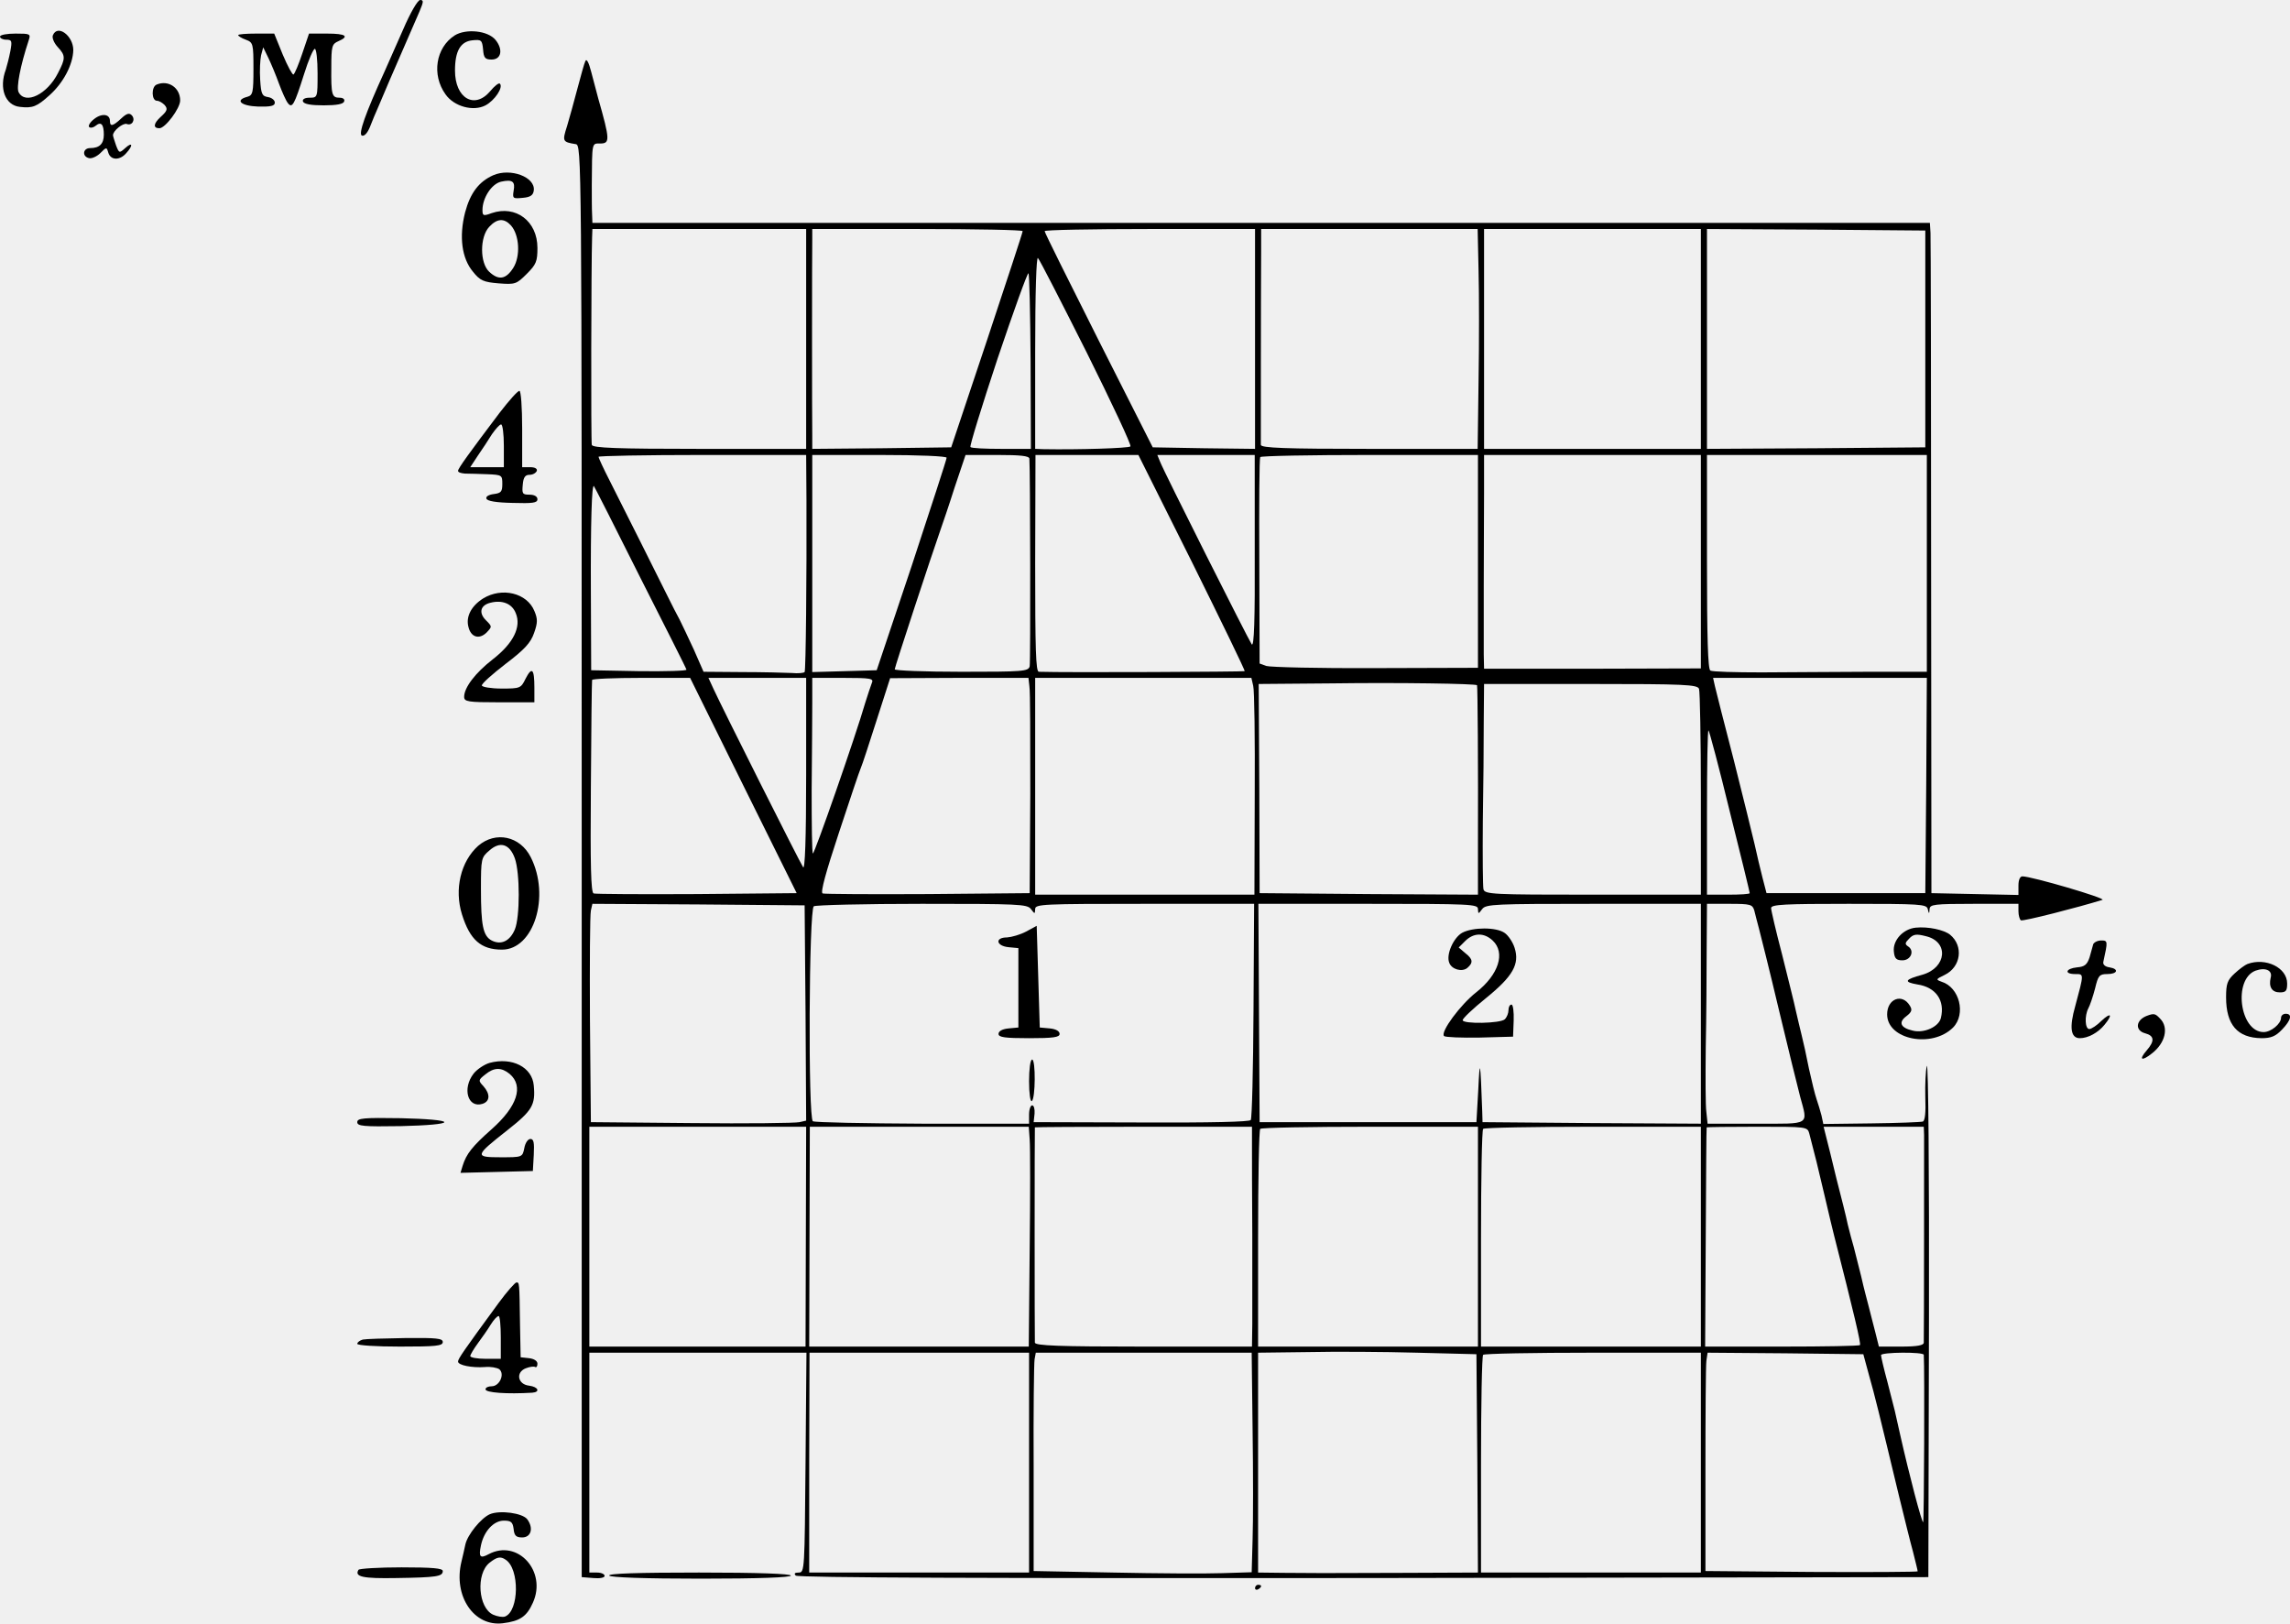
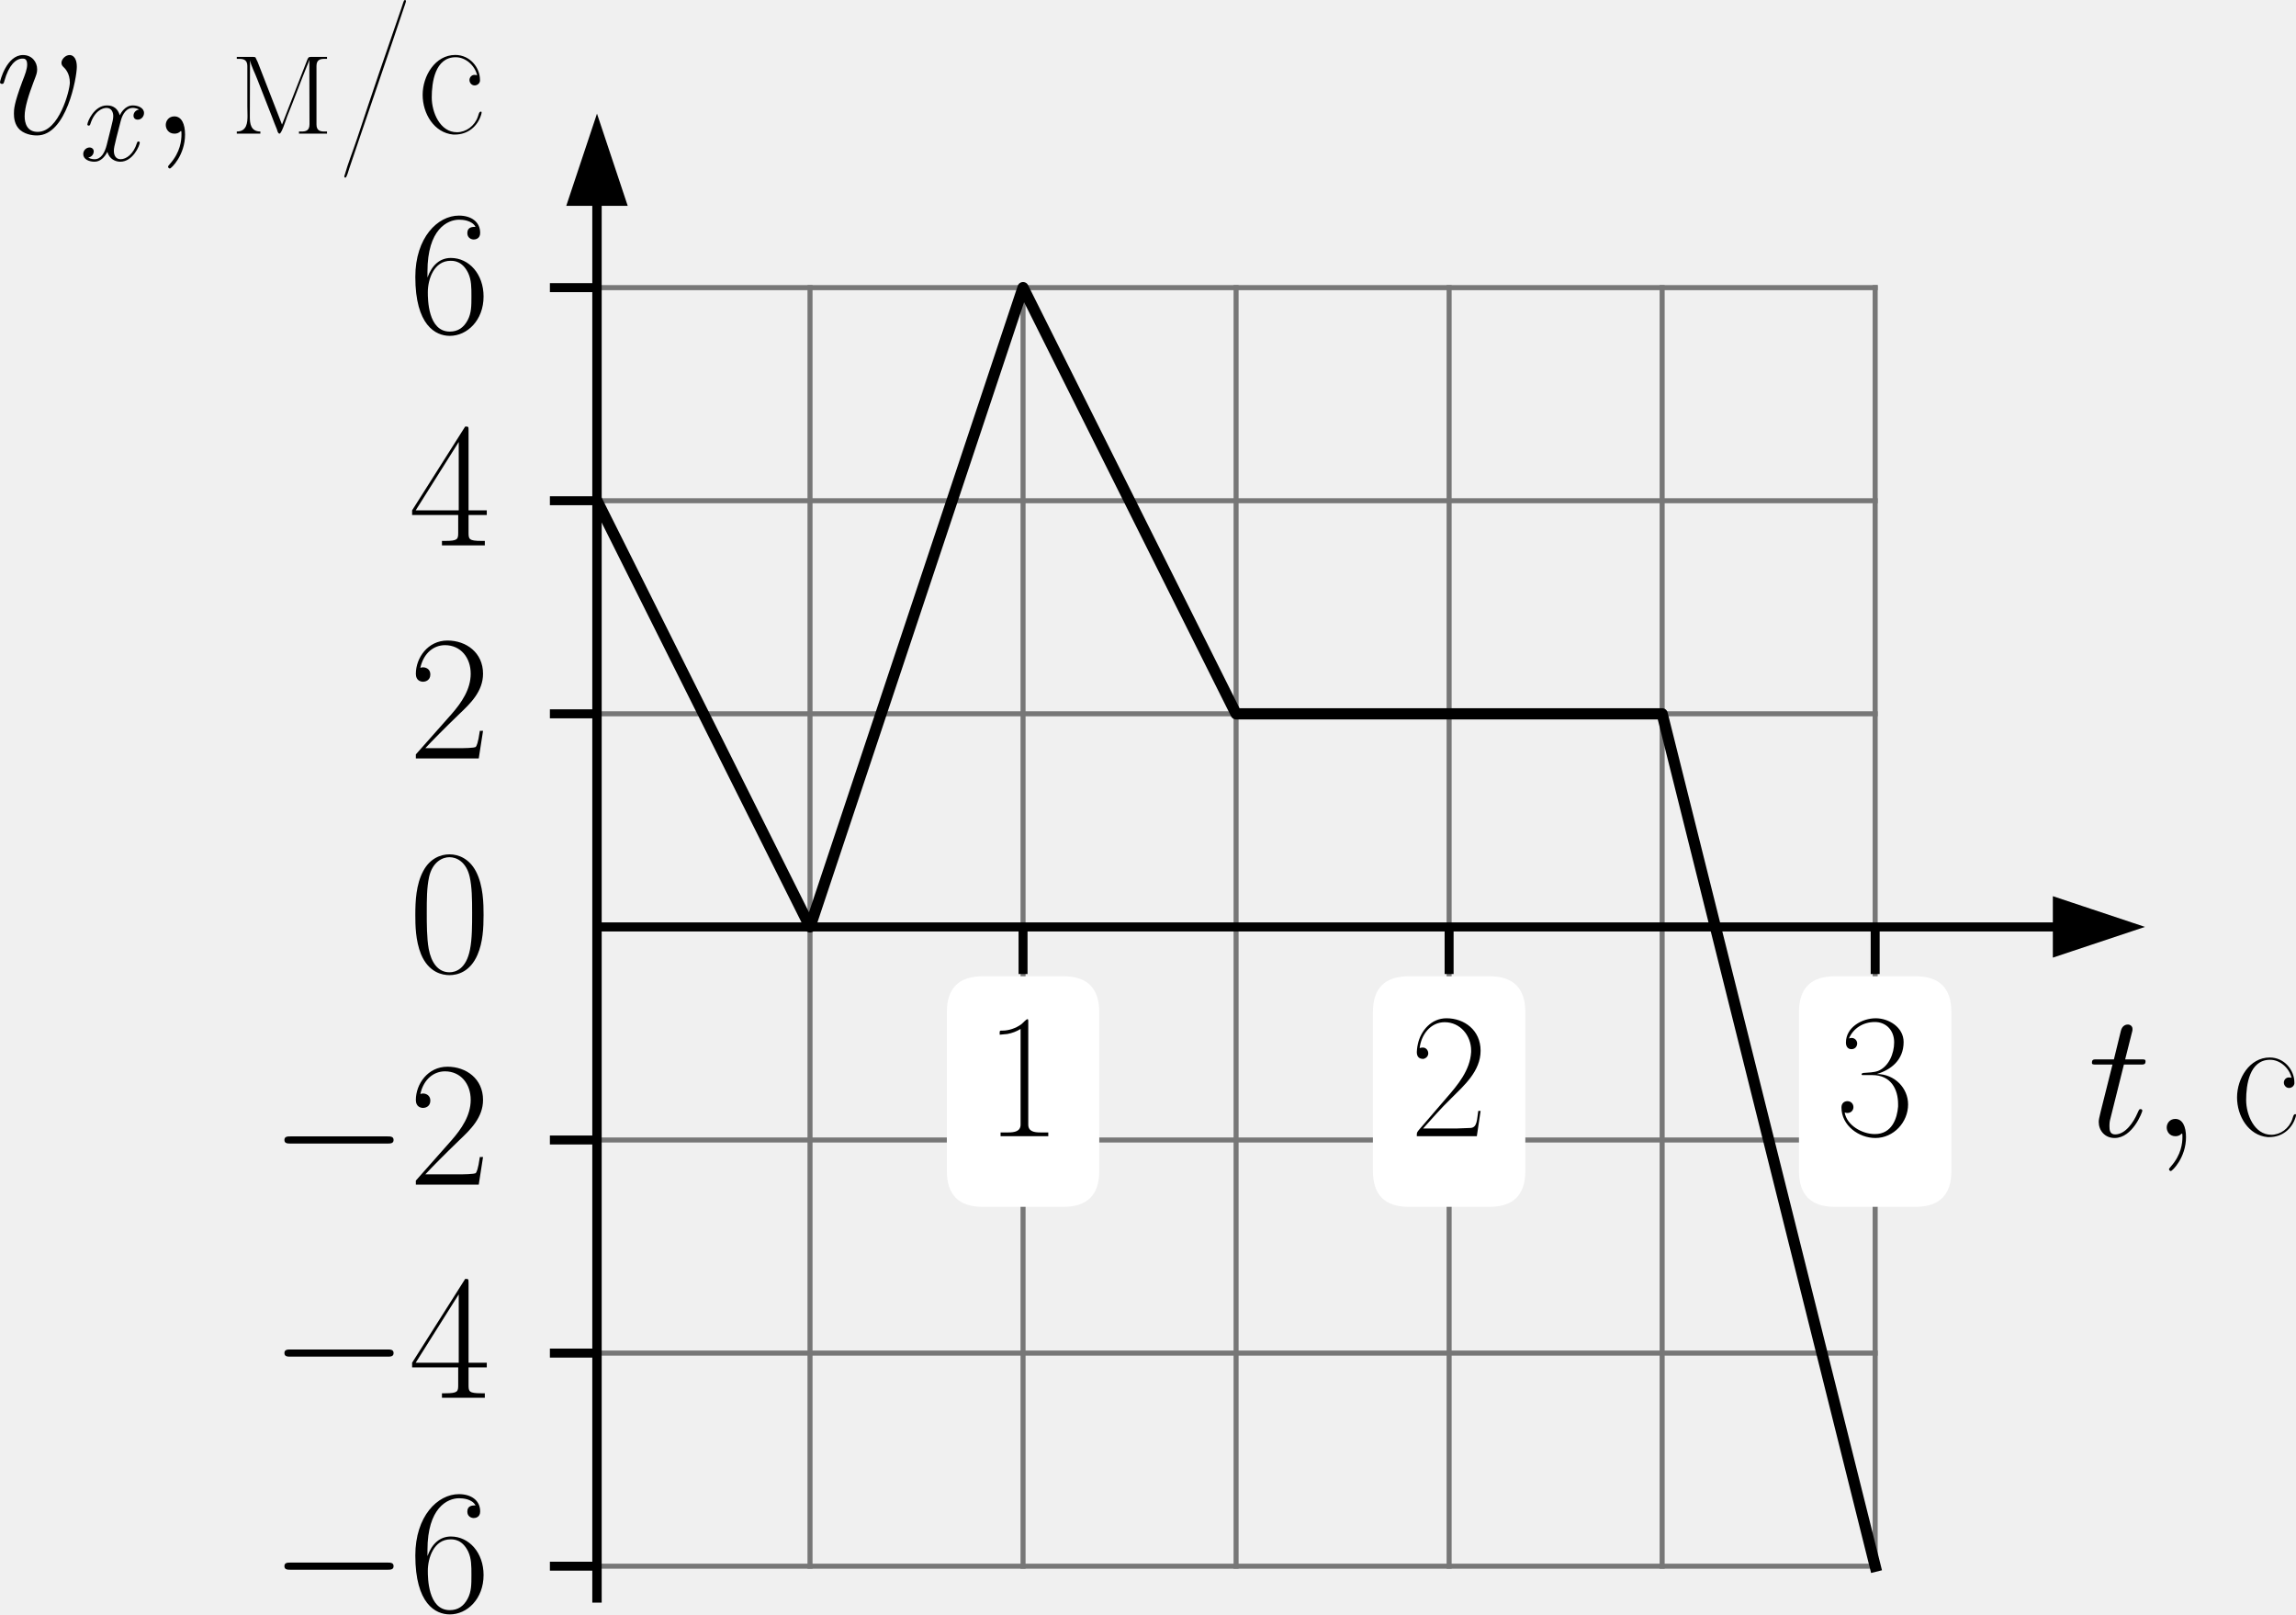
- <svg xmlns="http://www.w3.org/2000/svg" version="1.0" width="749.93pt" height="531.675pt" viewBox="0 0 749.93 531.675" preserveAspectRatio="xMidYMid meet">
-   <g transform="translate(-77,588) scale(0.1,-0.1)" fill="#000000" stroke="none">
-     <path d="M2090 5783 c-24 -54 -51 -116 -61 -138 -63 -138 -86 -204 -74 -209 8 -3 18 8 26 27 7 18 20 50 30 72 9 22 25 58 34 80 22 51 78 179 99 228 13 31 14 37 2 37 -8 0 -32 -41 -56 -97z" />
-     <path d="M943 5764 c-3 -8 4 -25 16 -38 26 -28 26 -37 1 -85 -35 -70 -107 -105 -129 -63 -8 15 5 85 33 170 7 21 5 22 -43 22 -28 0 -51 -4 -51 -10 0 -5 9 -10 20 -10 19 0 20 -4 14 -37 -4 -21 -11 -48 -15 -61 -23 -61 -2 -117 46 -122 42 -5 56 1 97 38 46 41 77 101 78 148 0 47 -52 86 -67 48z" />
-     <path d="M2259 5764 c-62 -40 -76 -129 -30 -193 28 -40 91 -57 131 -36 30 16 59 59 47 71 -3 4 -18 -8 -32 -25 -51 -60 -115 -23 -115 68 0 64 18 95 57 99 29 3 32 1 35 -30 2 -28 7 -33 28 -33 32 0 38 33 13 64 -25 31 -97 38 -134 15z" />
-     <path d="M1550 5765 c0 -3 11 -10 25 -15 24 -9 25 -13 25 -96 0 -77 -2 -86 -20 -91 -42 -11 -21 -30 35 -32 42 -1 55 2 55 13 0 8 -10 16 -22 18 -20 3 -23 10 -26 57 -2 30 0 66 3 80 l7 26 17 -35 c9 -19 25 -57 35 -85 10 -27 23 -56 29 -63 14 -18 21 -5 53 96 14 45 30 82 35 82 5 0 9 -36 9 -80 0 -79 0 -80 -26 -80 -16 0 -24 -5 -22 -12 3 -9 26 -13 68 -13 42 0 65 4 67 13 3 7 -4 12 -15 12 -25 0 -28 9 -27 100 0 68 2 76 23 85 37 16 25 25 -37 25 l-59 0 -22 -65 c-12 -36 -25 -67 -29 -69 -3 -2 -19 27 -35 65 l-28 69 -59 0 c-33 0 -59 -2 -59 -5z" />
-     <path d="M2687 5680 c-4 -8 -15 -49 -26 -90 -11 -41 -26 -97 -34 -123 -16 -50 -15 -52 28 -59 20 -3 20 -11 20 -2348 l0 -2345 38 -3 c21 -2 37 1 37 7 0 6 -11 11 -25 11 l-25 0 0 360 0 360 355 0 356 0 -3 -360 c-3 -350 -3 -360 -22 -360 -13 0 -17 -3 -10 -10 7 -7 633 -9 1860 -8 l1849 3 2 850 c1 468 -2 838 -7 824 -4 -15 -6 -61 -5 -102 2 -51 -1 -77 -8 -80 -7 -2 -83 -5 -169 -6 l-157 -2 -6 28 c-4 15 -11 39 -16 53 -5 14 -16 59 -25 100 -8 41 -19 91 -24 110 -5 19 -13 55 -19 80 -5 25 -26 107 -45 184 -20 76 -36 145 -36 152 0 12 44 14 254 14 234 0 255 -1 259 -17 4 -17 5 -17 6 0 1 15 15 17 146 17 l145 0 0 -24 c0 -14 4 -27 8 -30 7 -4 190 43 267 67 14 5 -232 77 -262 77 -8 0 -13 -12 -13 -30 l0 -31 -142 3 -143 3 -1 1065 c0 586 -1 1080 -2 1097 l-2 33 -1002 0 c-552 0 -1537 0 -2190 0 l-1188 0 -1 28 c-1 15 -1 59 -1 97 1 141 0 135 27 135 33 0 33 11 -6 148 -5 20 -16 60 -23 87 -8 31 -15 44 -19 35z m723 -910 l0 -360 -349 0 c-270 0 -350 3 -353 13 -3 10 -2 595 1 680 l1 27 350 0 350 0 0 -360z m709 353 c0 -5 -53 -165 -117 -358 l-117 -350 -227 -3 -228 -2 0 42 c-1 54 -1 602 0 646 l0 32 345 0 c190 0 345 -3 344 -7z m761 -353 l0 -360 -167 2 -168 3 -177 350 c-97 193 -177 353 -177 358 -1 4 154 7 344 7 l345 0 0 -360z m732 223 c2 -76 2 -238 0 -360 l-3 -223 -354 0 c-277 0 -355 3 -356 13 0 11 0 473 1 635 l0 72 354 0 355 0 3 -137z m728 -223 l0 -360 -355 0 -355 0 0 360 0 360 355 0 355 0 0 -360z m735 0 l0 -355 -357 -3 -358 -2 0 360 0 360 358 -2 357 -3 0 -355z m-2746 -45 c82 -165 147 -303 143 -307 -6 -6 -172 -11 -284 -9 l-28 1 0 317 c0 199 4 313 9 308 6 -6 77 -145 160 -310z m-184 -30 l1 -285 -96 0 c-53 0 -99 2 -102 6 -3 3 37 133 89 290 53 157 98 282 101 279 3 -3 6 -134 7 -290z m-734 -452 c1 -253 -2 -557 -6 -564 -3 -3 -21 -5 -42 -3 -21 1 -94 3 -163 3 l-126 1 -32 73 c-18 39 -39 83 -46 97 -8 14 -26 50 -41 80 -31 63 -135 270 -189 377 -20 39 -36 74 -36 77 0 3 153 6 340 6 l340 0 1 -147z m459 138 c0 -6 -52 -164 -114 -353 l-115 -343 -105 -3 -106 -3 0 356 0 355 220 0 c131 0 220 -4 220 -9z m271 -3 c3 -40 4 -666 1 -680 -4 -17 -23 -18 -223 -18 -121 0 -219 4 -219 8 0 7 122 378 150 457 6 17 27 78 46 138 l36 107 104 0 c76 0 104 -3 105 -12z m533 -340 c96 -194 174 -354 172 -356 -3 -2 -583 -5 -674 -2 -10 0 -12 75 -12 355 l1 355 168 0 169 0 176 -352z m205 35 c1 -223 -2 -314 -10 -303 -12 18 -288 566 -300 598 l-9 22 160 0 159 0 0 -317z m731 -32 l0 -348 -335 -1 c-185 -1 -346 3 -358 7 l-22 8 -1 334 c-1 184 0 337 3 342 2 4 164 7 359 7 l354 0 0 -349z m730 -1 l0 -349 -355 -1 -355 0 -1 47 c0 27 0 127 0 223 0 96 1 232 1 303 l0 127 355 0 355 0 0 -350z m740 -5 l0 -355 -192 0 c-106 -1 -263 -1 -349 -2 -86 0 -162 2 -168 6 -8 5 -11 109 -11 357 l0 349 360 0 360 0 0 -355z m-4214 -45 c82 -162 151 -298 152 -303 2 -4 -67 -6 -154 -5 l-158 3 -1 255 c-1 231 3 356 10 348 2 -2 70 -136 151 -298z m338 -682 l175 -353 -327 -3 c-180 -1 -332 0 -338 2 -9 3 -11 94 -9 348 1 189 3 346 4 351 0 4 73 7 161 7 l160 0 174 -352z m206 35 c0 -214 -4 -313 -10 -303 -11 16 -265 522 -293 583 l-17 37 160 0 160 0 0 -317z m215 300 c-4 -10 -13 -38 -21 -63 -33 -114 -168 -500 -172 -495 -3 2 -4 96 -4 207 1 112 2 240 2 286 l0 82 101 0 c92 0 101 -2 94 -17z m516 -10 c3 -16 3 -174 3 -353 l-2 -325 -333 -3 c-184 -1 -339 0 -345 2 -8 3 11 71 53 198 35 106 67 202 72 213 5 11 28 82 52 157 l44 137 226 1 227 0 3 -27z m733 1 c4 -14 6 -174 5 -355 l-1 -329 -359 0 -359 0 0 355 0 355 354 0 354 0 6 -26z m2204 -326 l-3 -353 -260 0 -260 0 -13 50 c-7 28 -19 77 -26 110 -8 33 -38 157 -68 275 -31 118 -58 227 -62 243 l-6 27 350 0 350 0 -2 -352z m-1471 328 c2 -2 4 -268 3 -524 l0 -162 -357 2 -358 3 -1 342 -2 343 242 2 c217 3 468 -1 473 -6z m727 -12 c3 -9 6 -164 6 -345 l0 -329 -354 0 c-329 0 -354 1 -358 18 -2 9 -3 109 -2 222 2 113 3 260 3 328 l1 122 349 0 c309 0 350 -2 355 -16z m101 -403 c36 -143 65 -263 65 -266 0 -3 -31 -5 -70 -5 l-70 0 0 272 c0 149 2 269 5 266 3 -3 35 -123 70 -267z m-3027 -658 l2 -353 -22 -5 c-13 -3 -172 -5 -353 -3 l-330 3 -3 335 c-1 184 0 345 3 358 l5 22 348 -2 347 -3 3 -352z m738 340 c13 -17 13 -17 14 0 0 16 24 17 358 17 l359 0 -2 -349 c-1 -192 -5 -353 -9 -359 -4 -6 -131 -9 -358 -8 l-353 1 3 28 c1 15 -2 27 -8 27 -5 0 -10 -13 -10 -30 l0 -30 -347 0 c-192 1 -354 4 -361 8 -16 10 -13 693 3 704 6 4 165 8 354 8 316 0 345 -1 357 -17z m1464 0 c1 -17 1 -17 14 0 12 16 42 17 365 17 l351 0 0 -360 0 -360 -357 2 -358 3 -1 35 c-6 170 -8 178 -13 70 l-6 -105 -355 0 -355 0 -2 358 -2 357 359 0 c336 0 360 -1 360 -17z m905 -5 c3 -13 10 -39 15 -58 5 -19 35 -138 65 -265 30 -126 62 -255 70 -286 26 -96 36 -89 -144 -89 l-159 0 -4 38 c-3 20 -3 116 -2 212 2 96 3 241 3 323 l1 147 74 0 c69 0 75 -2 81 -22z m-3106 -1068 l-1 -360 -354 0 -354 0 0 360 0 360 355 0 355 0 -1 -360z m733 318 c2 -24 2 -186 0 -360 l-3 -318 -359 0 -360 0 1 360 1 360 358 0 359 0 3 -42z m728 -20 c0 -35 0 -164 1 -288 0 -124 0 -258 0 -297 l-1 -73 -355 0 c-277 0 -355 3 -356 13 -1 14 -1 701 0 705 1 1 161 2 356 2 l355 0 0 -62z m740 -298 l0 -360 -360 0 -360 0 0 353 c0 195 3 357 7 360 3 4 165 7 360 7 l353 0 0 -360z m730 0 l0 -360 -360 0 -360 0 0 353 c0 195 3 357 7 360 3 4 165 7 360 7 l353 0 0 -360z m355 338 c20 -77 27 -104 50 -203 14 -60 28 -119 31 -130 65 -255 89 -356 85 -360 -2 -3 -118 -5 -256 -5 l-251 0 2 358 c1 196 2 358 3 360 0 1 75 2 165 2 162 0 165 0 171 -22z m376 -5 c0 -32 0 -661 -1 -680 0 -9 -22 -13 -74 -13 l-73 0 -12 48 c-7 26 -16 63 -21 82 -5 19 -17 64 -25 100 -9 36 -20 79 -24 95 -5 17 -14 50 -20 75 -5 25 -22 92 -37 150 -14 58 -29 120 -34 138 l-8 32 164 0 164 0 1 -27z m-1463 -1075 l2 -358 -240 -1 c-295 -1 -291 -1 -395 0 l-85 1 0 360 0 360 163 2 c89 2 250 1 357 -2 l195 -5 3 -357z m-1468 2 l0 -360 -360 0 -360 0 0 360 1 360 359 0 360 0 0 -360z m732 108 c2 -139 2 -301 0 -360 l-3 -107 -97 -3 c-53 -2 -214 -1 -357 2 l-260 5 0 335 c-1 184 1 345 3 358 l4 22 354 0 353 0 3 -252z m1468 -108 l0 -360 -360 0 -360 0 0 353 c0 195 3 357 7 360 3 4 165 7 360 7 l353 0 0 -360z m551 285 c19 -67 31 -116 98 -395 17 -69 37 -151 46 -183 8 -32 15 -60 15 -63 0 -2 -156 -3 -347 -2 l-348 3 0 330 c0 182 1 342 3 358 l4 27 255 -2 255 -3 19 -70z m179 68 c3 -48 1 -545 -2 -548 -4 -4 -46 156 -75 285 -8 36 -16 72 -18 80 -2 8 -13 51 -24 94 -12 44 -21 83 -21 88 0 10 140 11 140 1z" />
-     <path d="M4130 2829 c-19 -10 -47 -18 -62 -19 -41 0 -36 -28 5 -32 l32 -3 0 -130 0 -130 -32 -3 c-21 -2 -33 -9 -33 -18 0 -11 20 -14 100 -14 80 0 100 3 100 14 0 9 -12 16 -32 18 l-33 3 -5 167 -5 166 -35 -19z" />
-     <path d="M4140 2339 c0 -40 4 -68 9 -65 12 8 13 136 1 136 -6 0 -10 -32 -10 -71z" />
-     <path d="M5558 2825 c-28 -16 -53 -71 -42 -98 8 -22 42 -31 59 -17 20 17 19 29 -7 49 l-21 18 21 21 c28 28 62 28 90 2 43 -40 20 -112 -54 -170 -51 -40 -118 -130 -105 -143 4 -4 57 -6 117 -5 l109 3 2 53 c1 28 -2 52 -7 52 -6 0 -10 -8 -10 -18 0 -10 -5 -23 -12 -30 -14 -14 -138 -16 -138 -3 0 6 34 38 76 72 89 72 111 112 94 165 -6 19 -21 41 -33 49 -27 19 -104 19 -139 0z" />
-     <path d="M1283 5603 c-18 -7 -17 -53 1 -53 7 0 19 -7 26 -15 10 -12 7 -19 -14 -38 -24 -22 -25 -37 -4 -37 19 0 68 65 68 91 0 42 -39 68 -77 52z" />
-     <path d="M1078 5490 c-13 -10 -20 -22 -16 -26 4 -4 14 -2 21 4 18 15 27 5 27 -29 0 -30 -14 -44 -45 -44 -24 0 -27 -28 -3 -33 9 -2 26 6 37 17 20 20 20 20 26 0 8 -24 37 -25 58 -1 24 26 21 39 -3 17 -19 -17 -20 -17 -30 9 -5 15 -10 30 -10 33 0 15 33 41 45 37 18 -7 30 15 16 29 -8 8 -17 5 -34 -11 -27 -25 -37 -28 -37 -8 0 23 -27 26 -52 6z" />
-     <path d="M2385 5306 c-47 -21 -75 -58 -92 -122 -20 -79 -11 -150 26 -194 23 -29 35 -34 84 -38 54 -4 58 -3 92 31 31 31 35 41 35 85 0 88 -71 141 -150 114 -27 -10 -30 -9 -30 10 0 40 30 86 61 93 37 8 47 1 41 -30 -4 -25 -2 -26 29 -23 25 2 35 8 37 24 6 44 -76 75 -133 50z m58 -164 c28 -31 32 -101 8 -139 -24 -38 -48 -42 -79 -13 -31 29 -31 114 0 147 26 28 49 29 71 5z" />
-     <path d="M2406 4528 c-99 -131 -136 -182 -136 -190 0 -5 10 -8 23 -9 12 0 45 -1 72 -2 49 -2 50 -3 50 -32 0 -25 -4 -30 -28 -33 -16 -2 -27 -8 -24 -15 2 -8 33 -13 85 -14 67 -2 82 0 82 12 0 9 -10 15 -26 15 -23 0 -25 3 -22 33 2 24 8 32 22 32 11 0 21 6 24 13 2 7 -6 12 -22 12 l-26 0 0 125 c0 72 -4 125 -9 125 -6 0 -35 -33 -65 -72z m14 -108 l0 -70 -55 0 -55 0 25 38 c14 20 35 52 46 70 12 17 25 32 30 32 5 0 9 -31 9 -70z" />
-     <path d="M2352 3920 c-38 -24 -57 -59 -48 -93 8 -34 35 -42 59 -19 19 20 19 20 -2 41 -24 24 -18 49 15 57 39 10 71 -3 83 -34 19 -45 -8 -99 -75 -151 -58 -45 -94 -93 -94 -123 0 -16 12 -18 115 -18 l115 0 0 48 c0 62 -8 70 -29 29 -15 -31 -18 -32 -78 -32 -35 0 -64 5 -65 10 -1 6 34 37 78 71 62 47 82 69 93 101 12 34 12 46 1 72 -24 59 -106 79 -168 41z" />
-     <path d="M2336 3110 c-57 -51 -79 -142 -53 -225 26 -83 62 -115 131 -115 104 0 159 175 94 303 -35 69 -115 86 -172 37z m120 -41 c17 -48 17 -192 0 -233 -16 -38 -45 -52 -76 -36 -28 15 -35 49 -35 168 0 101 1 104 28 127 35 31 66 21 83 -26z" />
-     <path d="M7044 2842 c-42 -4 -76 -42 -72 -78 2 -23 8 -29 28 -29 28 0 41 32 18 46 -10 7 -10 11 4 25 14 15 24 16 55 8 76 -18 68 -103 -11 -126 -59 -16 -63 -24 -17 -32 61 -9 91 -53 77 -110 -7 -29 -56 -51 -93 -41 -39 9 -47 27 -20 47 18 14 20 21 11 35 -25 41 -74 22 -74 -29 0 -83 147 -112 216 -43 43 44 21 132 -38 150 -19 7 -19 8 10 22 54 26 63 95 18 132 -20 16 -72 27 -112 23z" />
-     <path d="M7625 2788 c-2 -7 -7 -26 -12 -43 -8 -24 -16 -31 -41 -33 -38 -4 -43 -22 -6 -22 29 0 29 3 0 -105 -20 -70 -15 -105 15 -105 27 0 60 18 81 44 28 34 21 42 -10 13 -15 -15 -33 -27 -40 -27 -14 0 -16 43 -3 68 5 9 15 38 22 65 10 42 14 47 40 47 34 0 39 17 7 22 -14 2 -22 9 -20 18 15 68 15 70 -7 70 -12 0 -23 -6 -26 -12z" />
-     <path d="M8130 2723 c-8 -3 -27 -17 -42 -31 -24 -22 -28 -34 -28 -78 0 -90 37 -133 116 -134 31 0 46 6 67 28 30 31 35 52 12 52 -8 0 -15 -6 -15 -13 0 -20 -33 -47 -57 -47 -78 0 -101 172 -27 201 33 12 57 1 50 -23 -7 -30 4 -48 30 -48 20 0 24 5 24 29 0 52 -70 86 -130 64z" />
-     <path d="M7800 2553 c-36 -14 -39 -48 -5 -57 30 -8 32 -25 5 -56 -27 -31 -17 -37 17 -10 44 34 56 85 27 114 -16 17 -20 18 -44 9z" />
-     <path d="M2373 2399 c-17 -5 -41 -21 -52 -35 -38 -49 -19 -114 29 -99 25 8 26 32 3 58 -17 18 -17 20 6 38 29 24 53 24 80 2 47 -40 25 -107 -60 -182 -62 -55 -82 -80 -94 -119 l-7 -23 119 3 118 3 3 53 c2 40 0 52 -11 52 -8 0 -17 -13 -20 -30 -6 -30 -7 -30 -77 -30 -87 0 -86 4 22 89 81 64 92 82 86 146 -5 60 -71 94 -145 74z" />
-     <path d="M1940 2205 c0 -13 19 -15 143 -13 86 2 142 7 142 13 0 6 -56 11 -142 13 -124 2 -143 0 -143 -13z" />
-     <path d="M2403 1613 c-115 -157 -133 -183 -133 -192 0 -12 45 -21 88 -18 18 2 39 -2 47 -7 19 -16 1 -56 -25 -56 -11 0 -20 -4 -20 -10 0 -11 70 -16 153 -11 27 2 20 19 -10 23 -38 4 -45 44 -11 57 13 5 26 7 31 4 4 -2 7 3 7 11 0 9 -11 16 -27 18 l-28 3 -2 105 c-2 144 -2 140 -12 140 -4 0 -31 -30 -58 -67z m7 -113 l0 -70 -50 0 c-27 0 -50 4 -50 9 0 4 11 23 25 42 14 19 33 46 42 61 10 16 21 28 26 28 4 0 7 -31 7 -70z" />
-     <path d="M1958 1493 c-10 -3 -18 -9 -18 -14 0 -5 61 -9 140 -9 117 0 140 2 140 15 0 12 -21 14 -122 13 -68 -1 -131 -3 -140 -5z" />
-     <path d="M2374 921 c-29 -13 -73 -67 -80 -99 -3 -15 -9 -40 -13 -57 -27 -112 41 -213 136 -201 56 7 78 22 98 67 47 103 -50 210 -145 159 -28 -15 -33 -9 -25 29 10 47 42 81 75 81 24 0 29 -5 32 -27 2 -22 8 -28 28 -28 29 0 38 30 17 59 -15 21 -90 31 -123 17z m52 -149 c46 -30 44 -168 -2 -186 -8 -3 -25 0 -39 6 -49 22 -57 134 -12 170 24 19 36 22 53 10z" />
-     <path d="M1944 739 c-14 -23 14 -29 124 -27 132 2 152 5 152 23 0 9 -33 12 -135 12 -75 0 -138 -4 -141 -8z" />
-     <path d="M2765 720 c4 -6 115 -10 301 -10 189 0 294 4 294 10 0 6 -107 10 -301 10 -197 0 -298 -3 -294 -10z" />
-     <path d="M4880 679 c0 -5 5 -7 10 -4 6 3 10 8 10 11 0 2 -4 4 -10 4 -5 0 -10 -5 -10 -11z" />
+ <svg xmlns="http://www.w3.org/2000/svg" xmlns:xlink="http://www.w3.org/1999/xlink" width="409.726pt" height="288.013pt" viewBox="0 0 409.726 288.013" version="1.1" id="svg47">
+   <defs id="defs1">
+     <style type="text/css" id="style1">*{stroke-linejoin: round; stroke-linecap: butt}</style>
+   </defs>
+   <g id="figure_1" transform="translate(-8.061768,-7.208207)">
+     <g id="axes_1">
+       <g id="line2d_1">
+         <path d="M 152.611,286.618 V 58.522" style="fill:none;stroke:#777777;stroke-width:0.9;stroke-linecap:square" id="path3" />
+       </g>
+       <g id="line2d_2">
+         <path d="M 190.627,286.618 V 58.522" style="fill:none;stroke:#777777;stroke-width:0.9;stroke-linecap:square" id="path4" />
+       </g>
+       <g id="line2d_3">
+         <path d="M 228.643,286.618 V 58.522" style="fill:none;stroke:#777777;stroke-width:0.9;stroke-linecap:square" id="path5" />
+       </g>
+       <g id="line2d_4">
+         <path d="M 266.659,286.618 V 58.522" style="fill:none;stroke:#777777;stroke-width:0.9;stroke-linecap:square" id="path6" />
+       </g>
+       <g id="line2d_5">
+         <path d="M 304.675,286.618 V 58.522" style="fill:none;stroke:#777777;stroke-width:0.9;stroke-linecap:square" id="path7" />
+       </g>
+       <g id="line2d_6">
+         <path d="M 342.691,286.618 V 58.522" style="fill:none;stroke:#777777;stroke-width:0.9;stroke-linecap:square" id="path8" />
+       </g>
+       <g id="line2d_7">
+         <path d="M 114.596,286.618 H 342.691" style="fill:none;stroke:#777777;stroke-width:0.9;stroke-linecap:square" id="path9" />
+       </g>
+       <g id="line2d_8">
+         <path d="M 114.596,248.602 H 342.691" style="fill:none;stroke:#777777;stroke-width:0.9;stroke-linecap:square" id="path10" />
+       </g>
+       <g id="line2d_9">
+         <path d="M 114.596,210.586 H 342.691" style="fill:none;stroke:#777777;stroke-width:0.9;stroke-linecap:square" id="path11" />
+       </g>
+       <g id="line2d_10">
+         <path d="M 114.596,134.554 H 342.691" style="fill:none;stroke:#777777;stroke-width:0.9;stroke-linecap:square" id="path12" />
+       </g>
+       <g id="line2d_11">
+         <path d="M 114.596,96.538 H 342.691" style="fill:none;stroke:#777777;stroke-width:0.9;stroke-linecap:square" id="path13" />
+       </g>
+       <g id="line2d_12">
+         <path d="M 114.596,58.522 H 342.691" style="fill:none;stroke:#777777;stroke-width:0.9;stroke-linecap:square" id="path14" />
+       </g>
+       <g id="matplotlib.axis_1" />
+       <g id="matplotlib.axis_2" />
+       <g id="line2d_13">
+         <path d="m 190.627,172.95 v 7.223" style="fill:none;stroke:#000000;stroke-width:1.6;stroke-linecap:square" id="path15" />
+       </g>
+       <g id="line2d_14">
+         <path d="m 266.659,172.95 v 7.223" style="fill:none;stroke:#000000;stroke-width:1.6;stroke-linecap:square" id="path16" />
+       </g>
+       <g id="line2d_15">
+         <path d="m 342.691,172.95 v 7.223" style="fill:none;stroke:#000000;stroke-width:1.6;stroke-linecap:square" id="path17" />
+       </g>
+       <g id="line2d_16">
+         <path d="m 106.992,286.618 h 7.603" style="fill:none;stroke:#000000;stroke-width:1.6;stroke-linecap:square" id="path18" />
+       </g>
+       <g id="line2d_17">
+         <path d="m 106.992,248.602 h 7.603" style="fill:none;stroke:#000000;stroke-width:1.6;stroke-linecap:square" id="path19" />
+       </g>
+       <g id="line2d_18">
+         <path d="m 106.992,210.586 h 7.603" style="fill:none;stroke:#000000;stroke-width:1.6;stroke-linecap:square" id="path20" />
+       </g>
+       <g id="line2d_19">
+         <path d="m 106.992,134.554 h 7.603" style="fill:none;stroke:#000000;stroke-width:1.6;stroke-linecap:square" id="path21" />
+       </g>
+       <g id="line2d_20">
+         <path d="m 106.992,96.538 h 7.603" style="fill:none;stroke:#000000;stroke-width:1.6;stroke-linecap:square" id="path22" />
+       </g>
+       <g id="line2d_21">
+         <path d="m 106.992,58.522 h 7.603" style="fill:none;stroke:#000000;stroke-width:1.6;stroke-linecap:square" id="path23" />
+       </g>
+       <g id="text_1">
+         <g id="patch_3">
+           <path d="m 183.429,222.511 h 14.398 q 6.4,0 6.4,-6.4 V 187.776 q 0,-6.4 -6.4,-6.4 h -14.398 q -6.4,0 -6.4,6.4 v 28.335 q 0,6.4 6.4,6.4 z" style="fill:#ffffff" id="path24" />
+         </g>
+         <g transform="matrix(0.32,0,0,-0.32,183.4287,209.9098)" id="g24">
+           <defs id="defs24">
+             <path id="SFRM3583-31" d="m 608,3635 c 90,13 186,13 275,26 173,32 327,90 474,180 V 416 c 0,-243 -218,-281 -442,-281 -96,0 -192,0 -275,0 V 0 h 1709 v 135 c -90,0 -186,0 -282,0 -230,0 -435,38 -435,281 v 3724 c 0,19 -6,52 -26,52 -51,0 -160,-136 -230,-188 -192,-138 -442,-222 -666,-222 h -38 c -38,0 -64,-6 -64,-51 z" transform="scale(0.015625)" />
+           </defs>
+           <use xlink:href="#SFRM3583-31" transform="scale(0.996264)" id="use24" />
+         </g>
+       </g>
+       <g id="text_2">
+         <g id="patch_4">
+           <path d="m 259.461,222.511 h 14.398 q 6.4,0 6.4,-6.4 V 187.776 q 0,-6.4 -6.4,-6.4 h -14.398 q -6.4,0 -6.4,6.4 v 28.335 q 0,6.4 6.4,6.4 z" style="fill:#ffffff" id="path25" />
+         </g>
+         <g transform="matrix(0.32,0,0,-0.32,259.4607,209.9098)" id="g25">
+           <defs id="defs25">
+             <path id="SFRM3583-32" d="m 390,3156 c 52,471 384,927 896,927 557,0 948,-477 948,-1017 v -52 C 2195,2357 1754,1835 1344,1365 L 352,213 C 320,168 288,142 288,64 V 0 h 2150 l 135,907 h -83 c -52,-297 -26,-612 -295,-612 -166,0 -333,-19 -499,-19 -96,0 -186,0 -275,0 H 512 c 326,361 653,736 1005,1077 473,471 1056,981 1056,1710 0,735 -583,1161 -1223,1161 -544,0 -921,-445 -1024,-921 l -19,-96 c -6,-59 -19,-129 -19,-193 0,-123 45,-246 230,-246 109,20 180,104 180,200 0,103 -77,207 -192,207 -39,0 -77,-4 -116,-19 z" transform="scale(0.015625)" />
+           </defs>
+           <use xlink:href="#SFRM3583-32" transform="scale(0.996264)" id="use25" />
+         </g>
+       </g>
+       <g id="text_3">
+         <g id="patch_5">
+           <path d="m 335.493,222.511 h 14.398 q 6.4,0 6.4,-6.4 V 187.776 q 0,-6.4 -6.4,-6.4 h -14.398 q -6.4,0 -6.4,6.4 v 28.335 q 0,6.4 6.4,6.4 z" style="fill:#ffffff" id="path26" />
+         </g>
+         <g transform="matrix(0.32,0,0,-0.32,335.4927,209.9098)" id="g26">
+           <defs id="defs26">
+             <path id="SFRM3583-33" d="m 506,3501 c 153,365 512,589 928,589 396,0 691,-292 691,-727 0,-402 -192,-870 -576,-1025 -83,-32 -167,-40 -256,-52 l -269,-20 c -26,-6 -64,-12 -64,-45 v -13 c 0,-19 26,-19 45,-19 h 339 c 666,0 922,-509 922,-1038 v -88 C 2234,644 2048,76 1434,76 979,76 429,387 352,851 c 32,-12 64,-19 96,-19 128,0 218,90 218,211 0,116 -90,212 -212,212 -121,0 -217,-77 -217,-225 0,-651 627,-1094 1216,-1094 653,0 1171,563 1171,1203 0,589 -486,1088 -1120,1088 506,150 960,501 960,1145 0,534 -538,852 -998,852 -487,0 -1069,-320 -1069,-870 0,-141 70,-237 198,-237 128,0 205,96 205,205 0,115 -96,198 -198,198 -32,0 -64,-6 -96,-19 z" transform="scale(0.015625)" />
+           </defs>
+           <use xlink:href="#SFRM3583-33" transform="scale(0.996264)" id="use26" />
+         </g>
+       </g>
+       <g id="text_4">
+         <g transform="matrix(0.32,0,0,-0.32,56.17055,294.5839)" id="g28">
+           <defs id="defs27">
+             <path id="CMSY10-0" d="m 4218,1472 c 108,0 224,0 224,128 0,128 -116,128 -224,128 H 755 c -109,0 -224,0 -224,-128 0,-128 115,-128 224,-128 z" transform="scale(0.015625)" />
+             <path id="CMR17-36" d="m 678,2176 c 0,1514 717,1856 1133,1856 135,0 461,-23 589,-256 -102,0 -294,0 -294,-223 0,-172 140,-230 230,-230 58,0 230,25 230,237 0,394 -320,619 -761,619 -762,0 -1562,-789 -1562,-2195 0,-1731 723,-2112 1235,-2112 621,0 1210,555 1210,1411 0,798 -518,1379 -1171,1379 -391,0 -679,-255 -839,-702 z M 1478,25 c -787,0 -787,1175 -787,1411 0,460 218,1124 813,1124 109,0 422,0 634,-440 115,-250 115,-511 115,-831 0,-345 0,-599 -135,-855 C 1978,171 1773,25 1478,25 Z" transform="scale(0.015625)" />
+           </defs>
+           <use xlink:href="#CMSY10-0" transform="scale(0.996264)" id="use27" />
+           <use xlink:href="#CMR17-36" transform="matrix(0.996264,0,0,0.996264,77.48747,0)" id="use28" />
+         </g>
+       </g>
+       <g id="text_5">
+         <g transform="matrix(0.32,0,0,-0.32,56.17055,256.5679)" id="g30">
+           <defs id="defs28">
+             <path id="CMR17-34" d="m 2150,4122 c 0,134 -6,134 -121,134 L 128,1254 V 1088 H 1779 V 457 c 0,-233 -13,-297 -461,-297 H 1197 V 0 c 205,0 550,0 768,0 217,0 563,0 768,0 v 160 h -122 c -448,0 -461,64 -461,297 v 631 h 653 v 166 H 2150 Z M 1798,3703 V 1254 H 256 Z" transform="scale(0.015625)" />
+           </defs>
+           <use xlink:href="#CMSY10-0" transform="scale(0.996264)" id="use29" />
+           <use xlink:href="#CMR17-34" transform="matrix(0.996264,0,0,0.996264,77.48747,0)" id="use30" />
+         </g>
+       </g>
+       <g id="text_6">
+         <g transform="matrix(0.32,0,0,-0.32,56.17055,218.5519)" id="g32">
+           <defs id="defs30">
+             <path id="CMR17-32" d="M 2669,989 H 2554 C 2490,536 2438,459 2413,420 2381,369 1920,369 1830,369 H 602 c 230,250 678,703 1222,1228 390,370 845,805 845,1438 0,755 -602,1189 -1274,1189 -704,0 -1133,-620 -1133,-1194 0,-250 186,-282 263,-282 64,0 256,39 256,262 0,197 -167,254 -256,254 -39,0 -77,-6 -103,-19 122,545 493,813 884,813 556,0 921,-441 921,-1023 0,-556 -326,-1035 -691,-1451 L 262,146 V 0 h 2253 z" transform="scale(0.015625)" />
+           </defs>
+           <use xlink:href="#CMSY10-0" transform="scale(0.996264)" id="use31" />
+           <use xlink:href="#CMR17-32" transform="matrix(0.996264,0,0,0.996264,77.48747,0)" id="use32" />
+         </g>
+       </g>
+       <g id="text_7">
+         <g transform="matrix(0.32,0,0,-0.32,80.96654,142.5199)" id="g33">
+           <use xlink:href="#CMR17-32" transform="scale(0.996264)" id="use33" />
+         </g>
+       </g>
+       <g id="text_8">
+         <g transform="matrix(0.32,0,0,-0.32,80.96654,104.5039)" id="g34">
+           <use xlink:href="#CMR17-34" transform="scale(0.996264)" id="use34" />
+         </g>
+       </g>
+       <g id="text_9">
+         <g transform="matrix(0.32,0,0,-0.32,80.96654,66.48794)" id="g35">
+           <use xlink:href="#CMR17-36" transform="scale(0.996264)" id="use35" />
+         </g>
+       </g>
+       <g id="text_10">
+         <g transform="matrix(0.32,0,0,-0.32,380.6707,209.9098)" id="g38">
+           <defs id="defs35">
+             <path id="CMMI12-74" d="m 1286,2566 h 589 c 122,0 186,0 186,115 0,71 -39,71 -167,71 h -563 l 237,940 c 26,89 26,102 26,148 0,103 -84,160 -167,160 -51,0 -198,-19 -249,-225 L 928,2752 H 326 c -128,0 -185,0 -185,-122 0,-64 45,-64 166,-64 H 877 L 454,881 C 403,658 384,594 384,511 384,211 595,-64 954,-64 c 646,0 992,932 992,976 0,39 -26,58 -64,58 -13,0 -39,0 -52,-26 -6,-6 -12,-13 -57,-115 C 1638,511 1344,64 973,64 781,64 768,224 768,364 c 0,6 0,128 19,204 z" transform="scale(0.015625)" />
+             <path id="CMMI12-3b" d="M 1248,-31 C 1248,343 1126,619 864,619 659,619 557,453 557,313 557,172 653,0 870,0 c 84,0 154,26 212,83 12,13 19,13 25,13 13,0 13,-91 13,-123 0,-213 -38,-632 -410,-1053 -70,-77 -70,-90 -70,-103 0,-33 32,-65 64,-65 51,0 544,477 544,1217 z" transform="scale(0.015625)" />
+             <path id="SFRM3583-f1" d="m 2221,2092 c -32,7 -64,13 -96,13 -103,0 -179,-89 -179,-185 0,-96 76,-192 185,-192 90,0 179,64 192,160 v 38 c 0,440 -358,893 -883,893 C 717,2819 269,2069 269,1390 269,718 678,32 1363,-32 h 64 c 455,0 813,289 941,720 6,25 13,51 13,77 0,19 -13,25 -26,25 -70,0 -83,-121 -109,-186 C 2131,276 1824,51 1498,51 890,51 595,769 595,1295 c 0,538 115,1442 858,1442 358,0 685,-294 768,-645 z" transform="scale(0.015625)" />
+           </defs>
+           <use xlink:href="#CMMI12-74" transform="scale(0.996264)" id="use36" />
+           <use xlink:href="#CMMI12-3b" transform="matrix(0.996264,0,0,0.996264,35.22633,0)" id="use37" />
+           <use xlink:href="#SFRM3583-f1" transform="matrix(0.996264,0,0,0.996264,78.92791,0)" id="use38" />
+         </g>
+       </g>
+       <g id="text_11">
+         <g transform="matrix(0.32,0,0,-0.32,7.2,31.05379)" id="g44">
+           <defs id="defs38">
+             <path id="CMMI12-76" d="m 2925,2389 c 0,402 -205,427 -256,427 -154,0 -295,-153 -295,-281 0,-76 45,-121 71,-146 64,-58 230,-230 230,-562 0,-269 -384,-1763 -1152,-1763 -390,0 -467,326 -467,562 0,319 147,766 320,1226 102,262 128,326 128,453 0,269 -192,511 -506,511 -588,0 -825,-926 -825,-977 0,-25 25,-57 70,-57 58,0 64,25 90,115 153,549 403,792 646,792 58,0 167,0 167,-211 0,-166 -71,-351 -167,-594 C 672,1067 672,869 672,715 c 0,-140 19,-402 218,-581 230,-198 550,-198 608,-198 1062,0 1427,2088 1427,2453 z" transform="scale(0.015625)" />
+             <path id="CMMI12-78" d="m 3034,2606 c -205,-39 -282,-192 -282,-313 0,-154 122,-205 211,-205 192,0 327,166 327,339 0,268 -308,389 -576,389 -391,0 -608,-383 -666,-504 -147,504 -544,504 -659,504 -653,0 -999,-836 -999,-977 0,-25 26,-57 71,-57 51,0 64,38 77,64 217,709 646,843 832,843 288,0 345,-269 345,-422 0,-140 -38,-287 -115,-594 L 1382,798 C 1286,415 1101,64 762,64 730,64 570,64 435,147 666,192 717,383 717,460 717,588 621,664 499,664 346,664 179,530 179,326 179,57 480,-64 755,-64 c 307,0 525,243 659,505 103,-377 423,-505 660,-505 652,0 998,837 998,977 0,32 -26,58 -64,58 -58,0 -64,-32 -83,-83 C 2752,326 2381,64 2093,64 c -224,0 -346,166 -346,428 0,140 26,242 128,664 l 224,868 c 96,384 314,665 608,665 13,0 192,0 327,-83 z" transform="scale(0.015625)" />
+             <path id="SFRM3583-ec" d="m 294,2749 v -70 h 90 c 154,0 288,-38 288,-256 V 979 c 0,-109 6,-224 6,-340 C 678,404 659,77 294,77 V 0 h 845 V 77 C 787,77 762,378 762,588 l 6,2040 c 45,-218 179,-460 262,-684 L 1549,620 c 57,-160 121,-312 185,-472 13,-45 32,-141 90,-148 70,0 205,416 275,614 243,595 461,1202 704,1796 32,77 71,160 90,243 l 6,-2313 C 2899,109 2771,77 2611,77 h -89 V 0 h 1004 v 77 h -89 c -160,0 -288,32 -288,256 v 2090 c 0,224 134,256 288,256 h 89 v 70 h -588 l -64,-12 -39,-52 -921,-2359 -871,2238 -83,173 -70,12 z" transform="scale(0.015625)" />
+             <path id="SFRM3583-2f" d="m 2483,4781 c -25,-13 -32,-58 -45,-83 l -76,-231 C 1824,2925 1299,1382 787,-166 640,-608 461,-1050 333,-1504 c -7,-6 -7,-13 -7,-26 0,-19 7,-44 32,-44 h 13 c 45,19 103,236 141,352 l 365,1075 c 525,1555 1062,3091 1581,4646 25,77 57,154 76,231 v 12 c 0,26 -12,45 -32,45 -6,0 -12,0 -19,-6 z" transform="scale(0.015625)" />
+           </defs>
+           <use xlink:href="#CMMI12-76" transform="scale(0.996264)" id="use39" />
+           <use xlink:href="#CMMI12-78" transform="matrix(0.697382,0,0,0.697382,47.16058,-14.94392)" id="use40" />
+           <use xlink:href="#CMMI12-3b" transform="matrix(0.996264,0,0,0.996264,86.46237,0)" id="use41" />
+           <use xlink:href="#SFRM3583-ec" transform="matrix(0.996264,0,0,0.996264,130.1639,0)" id="use42" />
+           <use xlink:href="#SFRM3583-2f" transform="matrix(0.996264,0,0,0.996264,189.6225,0)" id="use43" />
+           <use xlink:href="#SFRM3583-f1" transform="matrix(0.996264,0,0,0.996264,234.201,0)" id="use44" />
+         </g>
+       </g>
+       <g id="text_12">
+         <g transform="matrix(0.32,0,0,-0.32,80.96654,180.5359)" id="g45">
+           <defs id="defs44">
+             <path id="CMR17-30" d="m 2688,2025 c 0,391 -6,1055 -275,1566 -237,448 -615,607 -947,607 -308,0 -698,-140 -941,-601 C 269,3118 243,2524 243,2025 c 0,-364 7,-919 205,-1406 275,-658 768,-747 1018,-747 294,0 742,121 1004,728 192,442 218,959 218,1425 z M 1466,-26 c -410,0 -653,351 -743,838 -70,376 -70,926 -70,1284 0,492 0,901 83,1291 122,542 480,709 730,709 262,0 601,-173 723,-696 83,-364 89,-793 89,-1304 0,-416 0,-927 -76,-1304 C 2067,95 1690,-26 1466,-26 Z" transform="scale(0.015625)" />
+           </defs>
+           <use xlink:href="#CMR17-30" transform="scale(0.996264)" id="use45" />
+         </g>
+       </g>
+       <g id="patch_6">
+         <path d="m 388.311,172.57 -13.116,4.372 V 172.579 H 114.596 v -0.019 h 260.6 v -4.362 z" style="stroke:#000000;stroke-width:1.6;stroke-linejoin:miter" id="path45" />
+       </g>
+       <g id="patch_7">
+         <path d="m 114.596,30.01 4.372,13.116 h -4.334 V 292.32 h -0.076 V 43.125 h -4.334 z" style="stroke:#000000;stroke-width:1.6;stroke-linejoin:miter" id="path46" />
+       </g>
+       <g id="line2d_22">
+         <path d="m 114.596,96.538 38.016,76.032 38.016,-114.048 38.016,76.032 h 76.032 l 38.016,152.064" clip-path="url(#p6263e6d6f3)" style="fill:none;stroke:#000000;stroke-width:2;stroke-linecap:square" id="path47" />
+       </g>
+     </g>
  </g>
+   <defs id="defs47">
+     <clipPath id="p6263e6d6f3">
+       <rect x="114.596" y="26.208" width="304.128" height="266.112" id="rect47" />
+     </clipPath>
+   </defs>
</svg>
